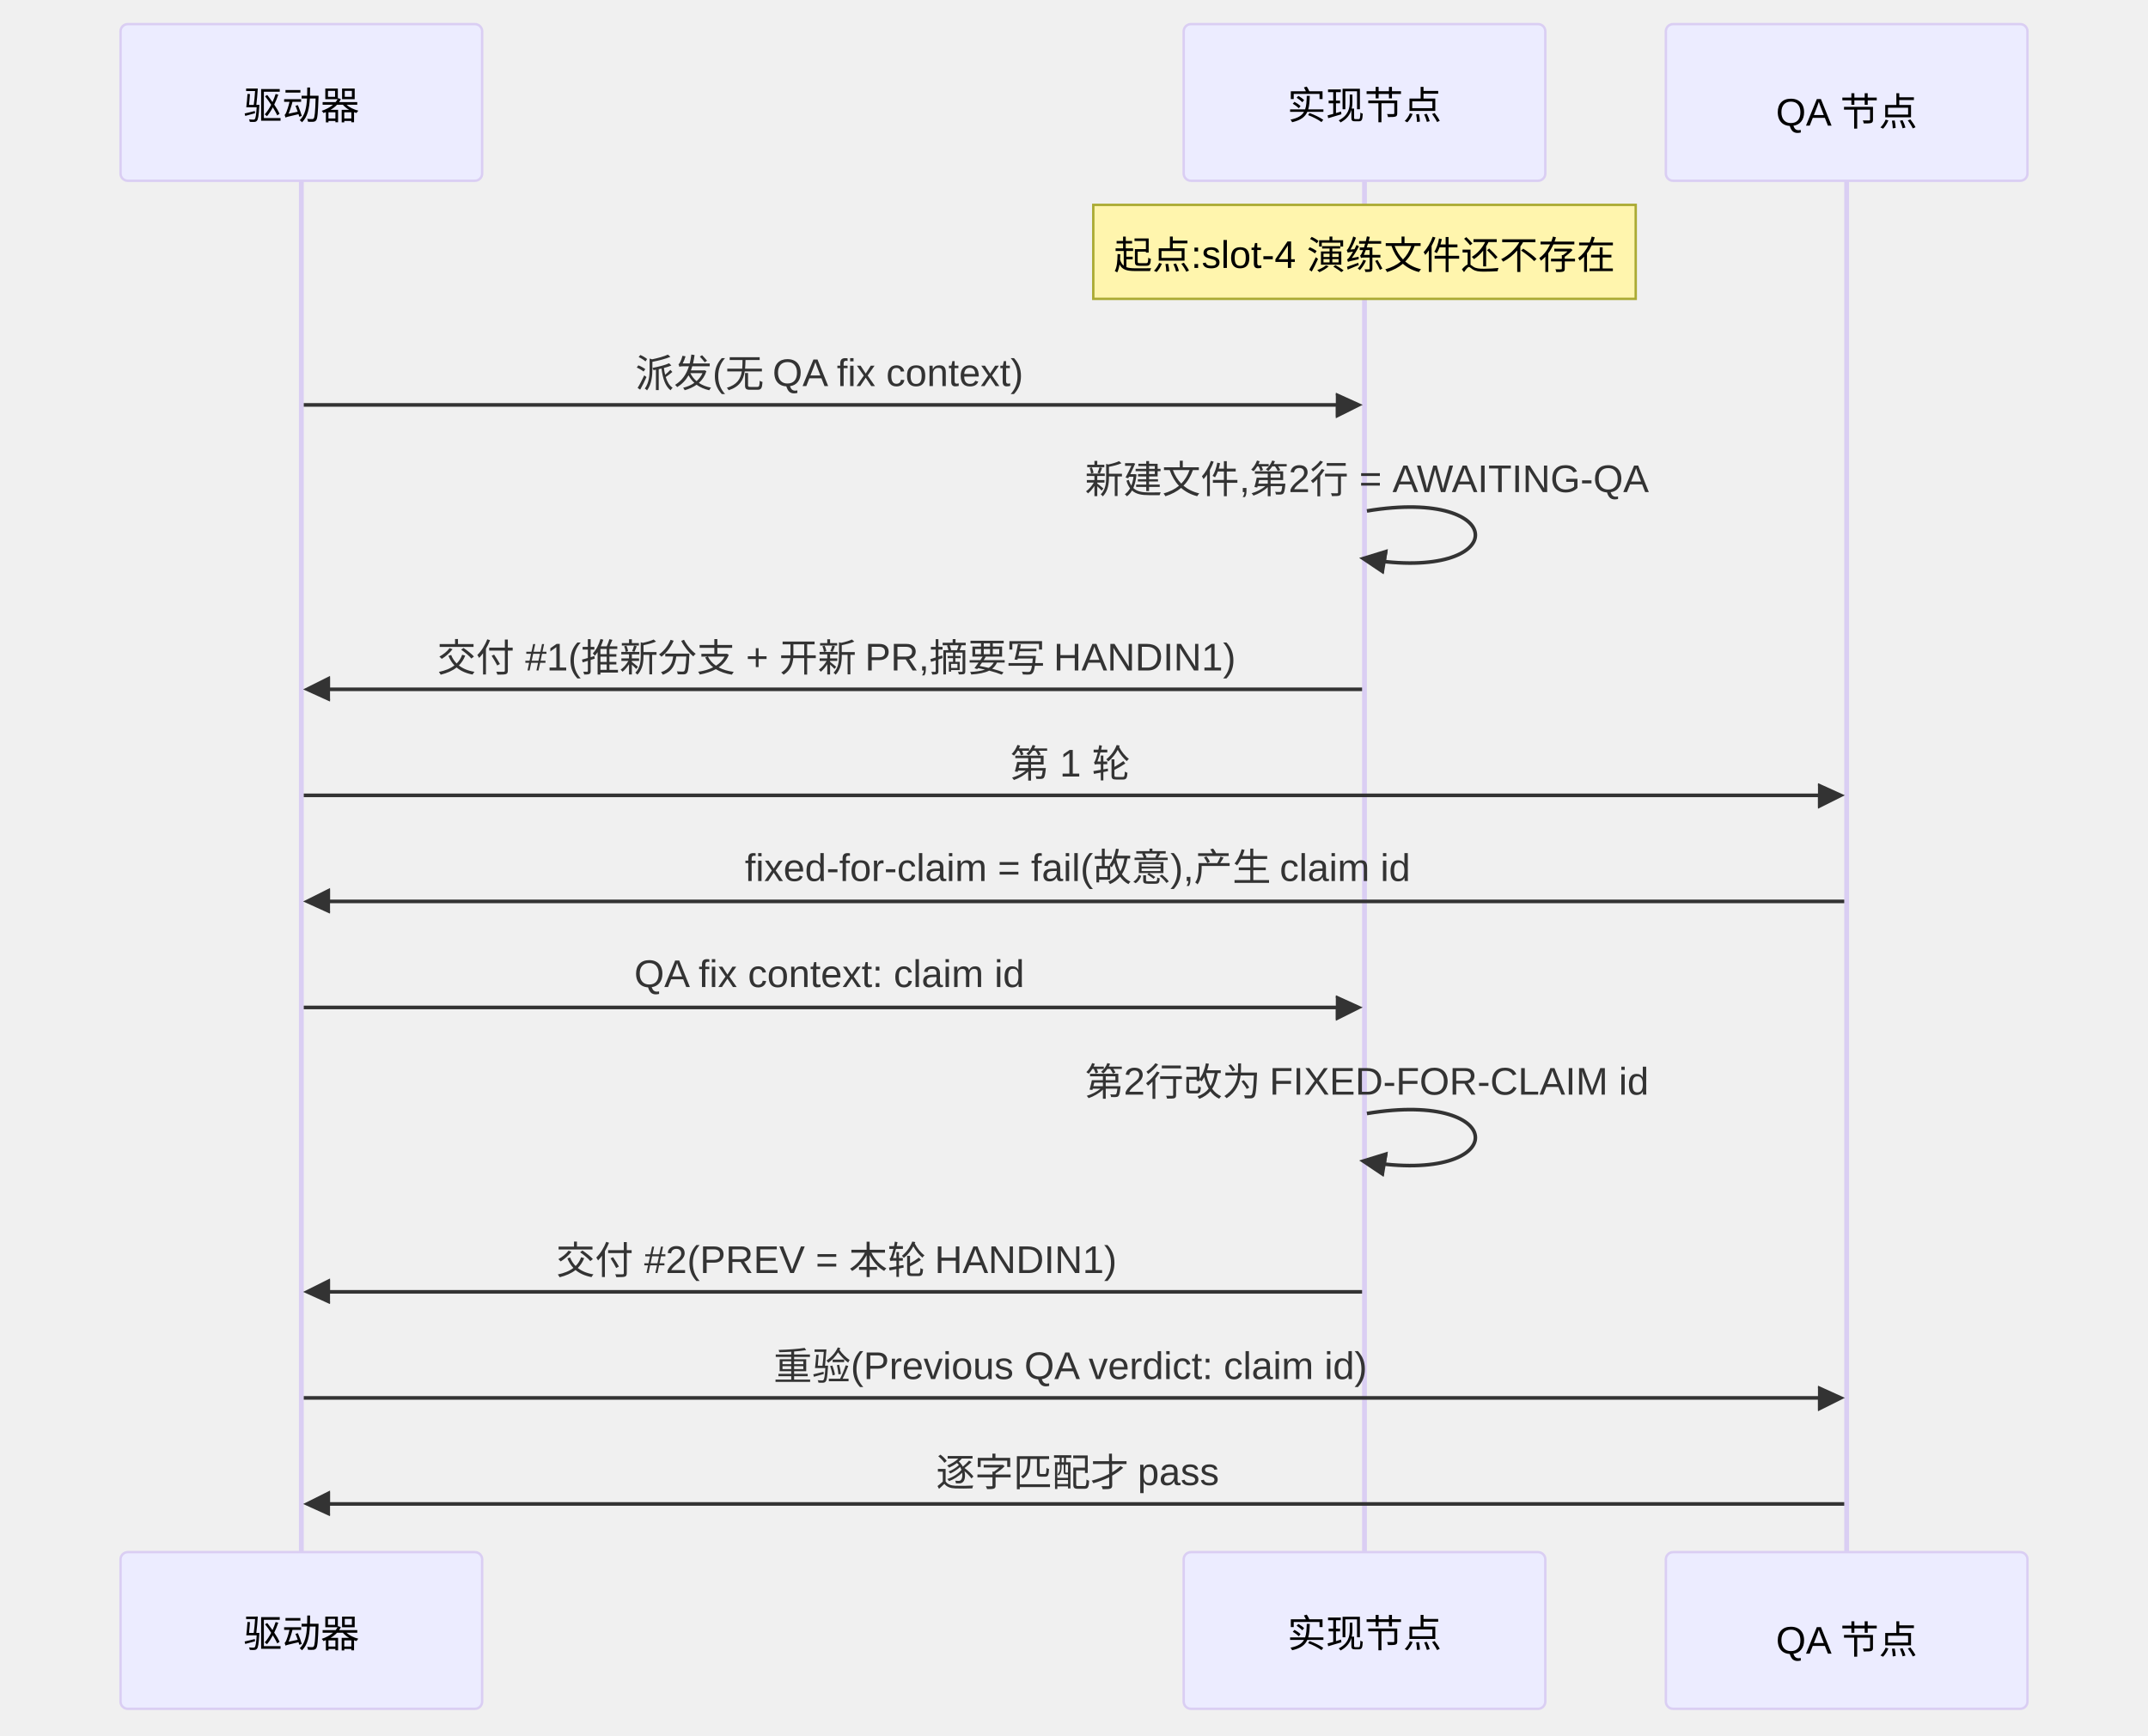
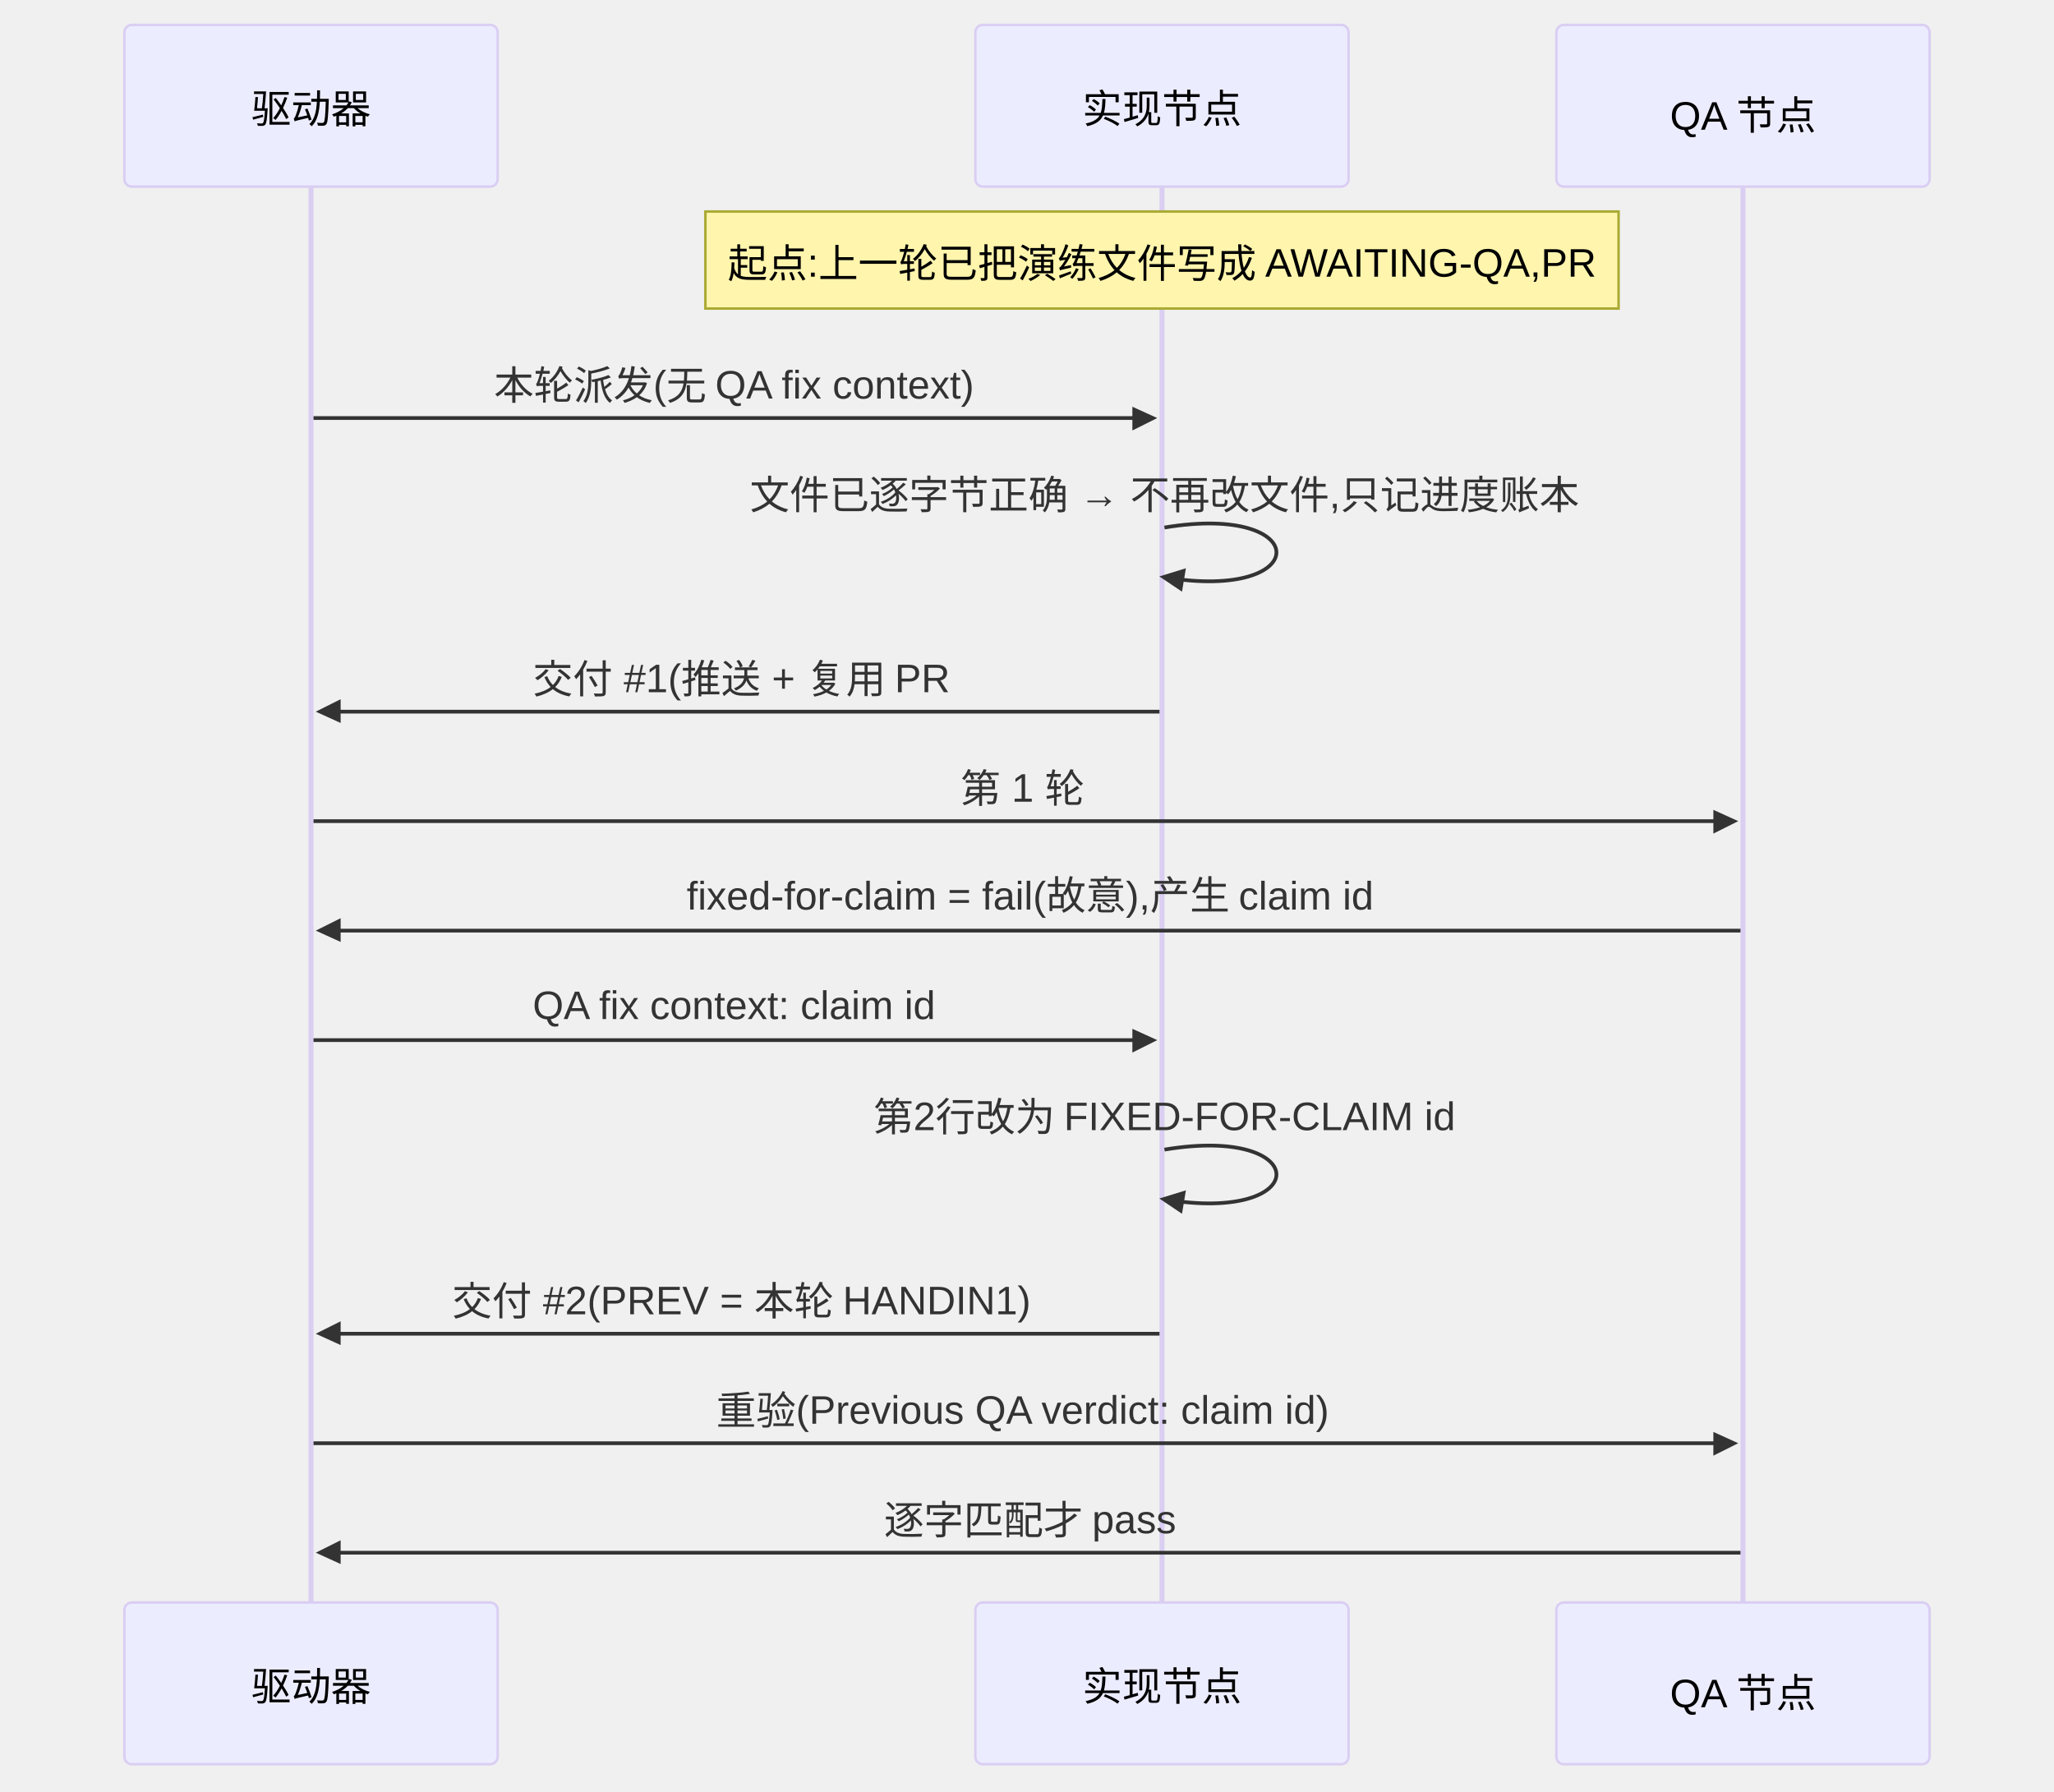
- <svg xmlns="http://www.w3.org/2000/svg" id="FLY-3150-d1" width="100%" style="max-width: 891px; background-color: white;" viewBox="-50 -10 891 720" role="graphics-document document" aria-roledescription="sequence">
+ <svg xmlns="http://www.w3.org/2000/svg" id="FLY-3150-d1" width="100%" style="max-width: 825.5px; background-color: white;" viewBox="-50 -10 825.5 720" role="graphics-document document" aria-roledescription="sequence">
  <g>
-     <rect x="641" y="634" fill="#eaeaea" stroke="#666" width="150" height="65" name="Q" rx="3" ry="3" class="actor actor-bottom" />
-     <text x="716" y="666.5" dominant-baseline="central" alignment-baseline="central" class="actor actor-box" style="text-anchor: middle; font-size: 16px; font-weight: 400;">
-       <tspan x="716" dy="0">QA 节点</tspan>
+     <rect x="575.5" y="634" fill="#eaeaea" stroke="#666" width="150" height="65" name="Q" rx="3" ry="3" class="actor actor-bottom" />
+     <text x="650.5" y="666.5" dominant-baseline="central" alignment-baseline="central" class="actor actor-box" style="text-anchor: middle; font-size: 16px; font-weight: 400;">
+       <tspan x="650.5" dy="0">QA 节点</tspan>
    </text>
  </g>
  <g>
-     <rect x="441" y="634" fill="#eaeaea" stroke="#666" width="150" height="65" name="I" rx="3" ry="3" class="actor actor-bottom" />
-     <text x="516" y="666.5" dominant-baseline="central" alignment-baseline="central" class="actor actor-box" style="text-anchor: middle; font-size: 16px; font-weight: 400;">
-       <tspan x="516" dy="0">实现节点</tspan>
+     <rect x="342" y="634" fill="#eaeaea" stroke="#666" width="150" height="65" name="I" rx="3" ry="3" class="actor actor-bottom" />
+     <text x="417" y="666.5" dominant-baseline="central" alignment-baseline="central" class="actor actor-box" style="text-anchor: middle; font-size: 16px; font-weight: 400;">
+       <tspan x="417" dy="0">实现节点</tspan>
    </text>
  </g>
  <g>
    <rect x="0" y="634" fill="#eaeaea" stroke="#666" width="150" height="65" name="D" rx="3" ry="3" class="actor actor-bottom" />
    <text x="75" y="666.5" dominant-baseline="central" alignment-baseline="central" class="actor actor-box" style="text-anchor: middle; font-size: 16px; font-weight: 400;">
      <tspan x="75" dy="0">驱动器</tspan>
    </text>
  </g>
  <g>
-     <line id="actor2" x1="716" y1="65" x2="716" y2="634" class="actor-line 200" stroke-width="0.5px" stroke="#999" name="Q" />
-     <g id="root-2">
-       <rect x="641" y="0" fill="#eaeaea" stroke="#666" width="150" height="65" name="Q" rx="3" ry="3" class="actor actor-top" />
-       <text x="716" y="32.5" dominant-baseline="central" alignment-baseline="central" class="actor actor-box" style="text-anchor: middle; font-size: 16px; font-weight: 400;">
-         <tspan x="716" dy="0">QA 节点</tspan>
+     <line id="FLY-3150-d1-actor2" x1="650.5" y1="65" x2="650.5" y2="634" class="actor-line 200" stroke-width="0.5px" stroke="#999" name="Q" />
+     <g id="FLY-3150-d1-root-2">
+       <rect x="575.5" y="0" fill="#eaeaea" stroke="#666" width="150" height="65" name="Q" rx="3" ry="3" class="actor actor-top" />
+       <text x="650.5" y="32.5" dominant-baseline="central" alignment-baseline="central" class="actor actor-box" style="text-anchor: middle; font-size: 16px; font-weight: 400;">
+         <tspan x="650.5" dy="0">QA 节点</tspan>
      </text>
    </g>
  </g>
  <g>
-     <line id="actor1" x1="516" y1="65" x2="516" y2="634" class="actor-line 200" stroke-width="0.5px" stroke="#999" name="I" />
-     <g id="root-1">
-       <rect x="441" y="0" fill="#eaeaea" stroke="#666" width="150" height="65" name="I" rx="3" ry="3" class="actor actor-top" />
-       <text x="516" y="32.5" dominant-baseline="central" alignment-baseline="central" class="actor actor-box" style="text-anchor: middle; font-size: 16px; font-weight: 400;">
-         <tspan x="516" dy="0">实现节点</tspan>
+     <line id="FLY-3150-d1-actor1" x1="417" y1="65" x2="417" y2="634" class="actor-line 200" stroke-width="0.5px" stroke="#999" name="I" />
+     <g id="FLY-3150-d1-root-1">
+       <rect x="342" y="0" fill="#eaeaea" stroke="#666" width="150" height="65" name="I" rx="3" ry="3" class="actor actor-top" />
+       <text x="417" y="32.5" dominant-baseline="central" alignment-baseline="central" class="actor actor-box" style="text-anchor: middle; font-size: 16px; font-weight: 400;">
+         <tspan x="417" dy="0">实现节点</tspan>
      </text>
    </g>
  </g>
  <g>
-     <line id="actor0" x1="75" y1="65" x2="75" y2="634" class="actor-line 200" stroke-width="0.5px" stroke="#999" name="D" />
-     <g id="root-0">
+     <line id="FLY-3150-d1-actor0" x1="75" y1="65" x2="75" y2="634" class="actor-line 200" stroke-width="0.5px" stroke="#999" name="D" />
+     <g id="FLY-3150-d1-root-0">
      <rect x="0" y="0" fill="#eaeaea" stroke="#666" width="150" height="65" name="D" rx="3" ry="3" class="actor actor-top" />
      <text x="75" y="32.5" dominant-baseline="central" alignment-baseline="central" class="actor actor-box" style="text-anchor: middle; font-size: 16px; font-weight: 400;">
        <tspan x="75" dy="0">驱动器</tspan>
      </text>
    </g>
  </g>
  <style>#FLY-3150-d1{font-family:"trebuchet ms",verdana,arial,sans-serif;font-size:16px;fill:#333;}@keyframes edge-animation-frame{from{stroke-dashoffset:0;}}@keyframes dash{to{stroke-dashoffset:0;}}#FLY-3150-d1 .edge-animation-slow{stroke-dasharray:9,5!important;stroke-dashoffset:900;animation:dash 50s linear infinite;stroke-linecap:round;}#FLY-3150-d1 .edge-animation-fast{stroke-dasharray:9,5!important;stroke-dashoffset:900;animation:dash 20s linear infinite;stroke-linecap:round;}#FLY-3150-d1 .error-icon{fill:#552222;}#FLY-3150-d1 .error-text{fill:#552222;stroke:#552222;}#FLY-3150-d1 .edge-thickness-normal{stroke-width:1px;}#FLY-3150-d1 .edge-thickness-thick{stroke-width:3.5px;}#FLY-3150-d1 .edge-pattern-solid{stroke-dasharray:0;}#FLY-3150-d1 .edge-thickness-invisible{stroke-width:0;fill:none;}#FLY-3150-d1 .edge-pattern-dashed{stroke-dasharray:3;}#FLY-3150-d1 .edge-pattern-dotted{stroke-dasharray:2;}#FLY-3150-d1 .marker{fill:#333333;stroke:#333333;}#FLY-3150-d1 .marker.cross{stroke:#333333;}#FLY-3150-d1 svg{font-family:"trebuchet ms",verdana,arial,sans-serif;font-size:16px;}#FLY-3150-d1 p{margin:0;}#FLY-3150-d1 .actor{stroke:hsl(259.626, 59.777%, 87.902%);fill:#ECECFF;}#FLY-3150-d1 text.actor&gt;tspan{fill:black;stroke:none;}#FLY-3150-d1 .actor-line{stroke:hsl(259.626, 59.777%, 87.902%);}#FLY-3150-d1 .innerArc{stroke-width:1.5;stroke-dasharray:none;}#FLY-3150-d1 .messageLine0{stroke-width:1.5;stroke-dasharray:none;stroke:#333;}#FLY-3150-d1 .messageLine1{stroke-width:1.5;stroke-dasharray:2,2;stroke:#333;}#FLY-3150-d1 #arrowhead path{fill:#333;stroke:#333;}#FLY-3150-d1 .sequenceNumber{fill:white;}#FLY-3150-d1 #sequencenumber{fill:#333;}#FLY-3150-d1 #crosshead path{fill:#333;stroke:#333;}#FLY-3150-d1 .messageText{fill:#333;stroke:none;}#FLY-3150-d1 .labelBox{stroke:hsl(259.626, 59.777%, 87.902%);fill:#ECECFF;}#FLY-3150-d1 .labelText,#FLY-3150-d1 .labelText&gt;tspan{fill:black;stroke:none;}#FLY-3150-d1 .loopText,#FLY-3150-d1 .loopText&gt;tspan{fill:black;stroke:none;}#FLY-3150-d1 .loopLine{stroke-width:2px;stroke-dasharray:2,2;stroke:hsl(259.626, 59.777%, 87.902%);fill:hsl(259.626, 59.777%, 87.902%);}#FLY-3150-d1 .note{stroke:#aaaa33;fill:#fff5ad;}#FLY-3150-d1 .noteText,#FLY-3150-d1 .noteText&gt;tspan{fill:black;stroke:none;}#FLY-3150-d1 .activation0{fill:#f4f4f4;stroke:#666;}#FLY-3150-d1 .activation1{fill:#f4f4f4;stroke:#666;}#FLY-3150-d1 .activation2{fill:#f4f4f4;stroke:#666;}#FLY-3150-d1 .actorPopupMenu{position:absolute;}#FLY-3150-d1 .actorPopupMenuPanel{position:absolute;fill:#ECECFF;box-shadow:0px 8px 16px 0px rgba(0,0,0,0.2);filter:drop-shadow(3px 5px 2px rgb(0 0 0 / 0.4));}#FLY-3150-d1 .actor-man line{stroke:hsl(259.626, 59.777%, 87.902%);fill:#ECECFF;}#FLY-3150-d1 .actor-man circle,#FLY-3150-d1 line{stroke:hsl(259.626, 59.777%, 87.902%);fill:#ECECFF;stroke-width:2px;}#FLY-3150-d1 :root{--mermaid-font-family:"trebuchet ms",verdana,arial,sans-serif;}</style>
  <g />
  <defs>
-     <symbol id="computer" width="24" height="24">
+     <symbol id="FLY-3150-d1-computer" width="24" height="24">
      <path transform="scale(.5)" d="M2 2v13h20v-13h-20zm18 11h-16v-9h16v9zm-10.228 6l.466-1h3.524l.467 1h-4.457zm14.228 3h-24l2-6h2.104l-1.33 4h18.45l-1.297-4h2.073l2 6zm-5-10h-14v-7h14v7z" />
    </symbol>
  </defs>
  <defs>
-     <symbol id="database" fill-rule="evenodd" clip-rule="evenodd">
+     <symbol id="FLY-3150-d1-database" fill-rule="evenodd" clip-rule="evenodd">
      <path transform="scale(.5)" d="M12.258.001l.256.004.255.005.253.008.251.01.249.012.247.015.246.016.242.019.241.02.239.023.236.024.233.027.231.028.229.031.225.032.223.034.22.036.217.038.214.04.211.041.208.043.205.045.201.046.198.048.194.05.191.051.187.053.183.054.18.056.175.057.172.059.168.06.163.061.16.063.155.064.15.066.074.033.073.033.071.034.07.034.069.035.068.035.067.035.066.035.064.036.064.036.062.036.06.036.06.037.058.037.058.037.055.038.055.038.053.038.052.038.051.039.05.039.048.039.047.039.045.04.044.04.043.04.041.04.04.041.039.041.037.041.036.041.034.041.033.042.032.042.03.042.029.042.027.042.026.043.024.043.023.043.021.043.02.043.018.044.017.043.015.044.013.044.012.044.011.045.009.044.007.045.006.045.004.045.002.045.001.045v17l-.001.045-.002.045-.004.045-.006.045-.007.045-.009.044-.011.045-.012.044-.013.044-.015.044-.017.043-.018.044-.02.043-.021.043-.023.043-.024.043-.026.043-.027.042-.029.042-.03.042-.032.042-.033.042-.034.041-.036.041-.037.041-.039.041-.04.041-.041.04-.043.04-.044.04-.045.04-.047.039-.048.039-.05.039-.051.039-.052.038-.053.038-.055.038-.055.038-.058.037-.058.037-.06.037-.06.036-.062.036-.064.036-.064.036-.066.035-.067.035-.068.035-.069.035-.07.034-.071.034-.073.033-.074.033-.15.066-.155.064-.16.063-.163.061-.168.06-.172.059-.175.057-.18.056-.183.054-.187.053-.191.051-.194.05-.198.048-.201.046-.205.045-.208.043-.211.041-.214.04-.217.038-.22.036-.223.034-.225.032-.229.031-.231.028-.233.027-.236.024-.239.023-.241.02-.242.019-.246.016-.247.015-.249.012-.251.01-.253.008-.255.005-.256.004-.258.001-.258-.001-.256-.004-.255-.005-.253-.008-.251-.01-.249-.012-.247-.015-.245-.016-.243-.019-.241-.02-.238-.023-.236-.024-.234-.027-.231-.028-.228-.031-.226-.032-.223-.034-.22-.036-.217-.038-.214-.04-.211-.041-.208-.043-.204-.045-.201-.046-.198-.048-.195-.05-.19-.051-.187-.053-.184-.054-.179-.056-.176-.057-.172-.059-.167-.06-.164-.061-.159-.063-.155-.064-.151-.066-.074-.033-.072-.033-.072-.034-.07-.034-.069-.035-.068-.035-.067-.035-.066-.035-.064-.036-.063-.036-.062-.036-.061-.036-.06-.037-.058-.037-.057-.037-.056-.038-.055-.038-.053-.038-.052-.038-.051-.039-.049-.039-.049-.039-.046-.039-.046-.04-.044-.04-.043-.04-.041-.04-.04-.041-.039-.041-.037-.041-.036-.041-.034-.041-.033-.042-.032-.042-.03-.042-.029-.042-.027-.042-.026-.043-.024-.043-.023-.043-.021-.043-.02-.043-.018-.044-.017-.043-.015-.044-.013-.044-.012-.044-.011-.045-.009-.044-.007-.045-.006-.045-.004-.045-.002-.045-.001-.045v-17l.001-.045.002-.045.004-.045.006-.045.007-.045.009-.044.011-.045.012-.044.013-.044.015-.044.017-.043.018-.044.02-.043.021-.043.023-.043.024-.043.026-.043.027-.042.029-.042.03-.042.032-.042.033-.042.034-.041.036-.041.037-.041.039-.041.04-.041.041-.04.043-.04.044-.04.046-.04.046-.039.049-.039.049-.039.051-.039.052-.038.053-.038.055-.038.056-.038.057-.037.058-.037.06-.037.061-.036.062-.036.063-.036.064-.036.066-.035.067-.035.068-.035.069-.035.07-.034.072-.034.072-.033.074-.033.151-.066.155-.064.159-.063.164-.061.167-.06.172-.059.176-.057.179-.056.184-.054.187-.053.19-.051.195-.05.198-.048.201-.046.204-.045.208-.043.211-.041.214-.04.217-.038.22-.036.223-.034.226-.032.228-.031.231-.028.234-.027.236-.024.238-.023.241-.02.243-.019.245-.016.247-.015.249-.012.251-.01.253-.008.255-.005.256-.004.258-.001.258.001zm-9.258 20.499v.01l.001.021.003.021.004.022.005.021.006.022.007.022.009.023.01.022.011.023.012.023.013.023.015.023.016.024.017.023.018.024.019.024.021.024.022.025.023.024.024.025.052.049.056.05.061.051.066.051.07.051.075.051.079.052.084.052.088.052.092.052.097.052.102.051.105.052.11.052.114.051.119.051.123.051.127.05.131.05.135.05.139.048.144.049.147.047.152.047.155.047.16.045.163.045.167.043.171.043.176.041.178.041.183.039.187.039.19.037.194.035.197.035.202.033.204.031.209.03.212.029.216.027.219.025.222.024.226.021.23.02.233.018.236.016.24.015.243.012.246.01.249.008.253.005.256.004.259.001.26-.001.257-.004.254-.005.25-.008.247-.011.244-.012.241-.014.237-.016.233-.018.231-.021.226-.021.224-.024.22-.026.216-.027.212-.028.21-.031.205-.031.202-.034.198-.034.194-.036.191-.037.187-.039.183-.04.179-.04.175-.042.172-.043.168-.044.163-.045.16-.046.155-.046.152-.047.148-.048.143-.049.139-.049.136-.05.131-.05.126-.05.123-.051.118-.052.114-.051.11-.052.106-.052.101-.052.096-.052.092-.052.088-.053.083-.051.079-.052.074-.052.07-.051.065-.051.06-.051.056-.05.051-.05.023-.024.023-.025.021-.024.02-.024.019-.024.018-.024.017-.024.015-.023.014-.024.013-.023.012-.023.01-.023.01-.022.008-.022.006-.022.006-.022.004-.022.004-.021.001-.021.001-.021v-4.127l-.077.055-.08.053-.083.054-.085.053-.087.052-.09.052-.093.051-.095.05-.097.05-.1.049-.102.049-.105.048-.106.047-.109.047-.111.046-.114.045-.115.045-.118.044-.12.043-.122.042-.124.042-.126.041-.128.04-.13.04-.132.038-.134.038-.135.037-.138.037-.139.035-.142.035-.143.034-.144.033-.147.032-.148.031-.15.03-.151.03-.153.029-.154.027-.156.027-.158.026-.159.025-.161.024-.162.023-.163.022-.165.021-.166.02-.167.019-.169.018-.169.017-.171.016-.173.015-.173.014-.175.013-.175.012-.177.011-.178.01-.179.008-.179.008-.181.006-.182.005-.182.004-.184.003-.184.002h-.37l-.184-.002-.184-.003-.182-.004-.182-.005-.181-.006-.179-.008-.179-.008-.178-.01-.176-.011-.176-.012-.175-.013-.173-.014-.172-.015-.171-.016-.17-.017-.169-.018-.167-.019-.166-.02-.165-.021-.163-.022-.162-.023-.161-.024-.159-.025-.157-.026-.156-.027-.155-.027-.153-.029-.151-.03-.15-.03-.148-.031-.146-.032-.145-.033-.143-.034-.141-.035-.14-.035-.137-.037-.136-.037-.134-.038-.132-.038-.13-.04-.128-.04-.126-.041-.124-.042-.122-.042-.12-.044-.117-.043-.116-.045-.113-.045-.112-.046-.109-.047-.106-.047-.105-.048-.102-.049-.1-.049-.097-.05-.095-.05-.093-.052-.09-.051-.087-.052-.085-.053-.083-.054-.08-.054-.077-.054v4.127zm0-5.654v.011l.001.021.003.021.004.021.005.022.006.022.007.022.009.022.01.022.011.023.012.023.013.023.015.024.016.023.017.024.018.024.019.024.021.024.022.024.023.025.024.024.052.05.056.05.061.05.066.051.07.051.075.052.079.051.084.052.088.052.092.052.097.052.102.052.105.052.11.051.114.051.119.052.123.05.127.051.131.05.135.049.139.049.144.048.147.048.152.047.155.046.16.045.163.045.167.044.171.042.176.042.178.04.183.04.187.038.19.037.194.036.197.034.202.033.204.032.209.03.212.028.216.027.219.025.222.024.226.022.23.02.233.018.236.016.24.014.243.012.246.01.249.008.253.006.256.003.259.001.26-.001.257-.003.254-.006.25-.008.247-.01.244-.012.241-.015.237-.016.233-.018.231-.02.226-.022.224-.024.22-.025.216-.027.212-.029.21-.03.205-.032.202-.033.198-.035.194-.036.191-.037.187-.039.183-.039.179-.041.175-.042.172-.043.168-.044.163-.045.16-.045.155-.047.152-.047.148-.048.143-.048.139-.05.136-.049.131-.05.126-.051.123-.051.118-.051.114-.052.11-.052.106-.052.101-.052.096-.052.092-.052.088-.052.083-.052.079-.052.074-.051.07-.052.065-.051.06-.05.056-.051.051-.049.023-.025.023-.024.021-.025.02-.024.019-.024.018-.024.017-.024.015-.023.014-.023.013-.024.012-.022.01-.023.01-.023.008-.022.006-.022.006-.022.004-.021.004-.022.001-.021.001-.021v-4.139l-.077.054-.08.054-.083.054-.085.052-.087.053-.09.051-.093.051-.095.051-.097.05-.1.049-.102.049-.105.048-.106.047-.109.047-.111.046-.114.045-.115.044-.118.044-.12.044-.122.042-.124.042-.126.041-.128.04-.13.039-.132.039-.134.038-.135.037-.138.036-.139.036-.142.035-.143.033-.144.033-.147.033-.148.031-.15.03-.151.03-.153.028-.154.028-.156.027-.158.026-.159.025-.161.024-.162.023-.163.022-.165.021-.166.02-.167.019-.169.018-.169.017-.171.016-.173.015-.173.014-.175.013-.175.012-.177.011-.178.009-.179.009-.179.007-.181.007-.182.005-.182.004-.184.003-.184.002h-.37l-.184-.002-.184-.003-.182-.004-.182-.005-.181-.007-.179-.007-.179-.009-.178-.009-.176-.011-.176-.012-.175-.013-.173-.014-.172-.015-.171-.016-.17-.017-.169-.018-.167-.019-.166-.02-.165-.021-.163-.022-.162-.023-.161-.024-.159-.025-.157-.026-.156-.027-.155-.028-.153-.028-.151-.03-.15-.03-.148-.031-.146-.033-.145-.033-.143-.033-.141-.035-.14-.036-.137-.036-.136-.037-.134-.038-.132-.039-.13-.039-.128-.04-.126-.041-.124-.042-.122-.043-.12-.043-.117-.044-.116-.044-.113-.046-.112-.046-.109-.046-.106-.047-.105-.048-.102-.049-.1-.049-.097-.05-.095-.051-.093-.051-.09-.051-.087-.053-.085-.052-.083-.054-.08-.054-.077-.054v4.139zm0-5.666v.011l.001.02.003.022.004.021.005.022.006.021.007.022.009.023.01.022.011.023.012.023.013.023.015.023.016.024.017.024.018.023.019.024.021.025.022.024.023.024.024.025.052.05.056.05.061.05.066.051.07.051.075.052.079.051.084.052.088.052.092.052.097.052.102.052.105.051.11.052.114.051.119.051.123.051.127.05.131.05.135.05.139.049.144.048.147.048.152.047.155.046.16.045.163.045.167.043.171.043.176.042.178.04.183.04.187.038.19.037.194.036.197.034.202.033.204.032.209.03.212.028.216.027.219.025.222.024.226.021.23.02.233.018.236.017.24.014.243.012.246.01.249.008.253.006.256.003.259.001.26-.001.257-.003.254-.006.25-.008.247-.01.244-.013.241-.014.237-.016.233-.018.231-.02.226-.022.224-.024.22-.025.216-.027.212-.029.21-.03.205-.032.202-.033.198-.035.194-.036.191-.037.187-.039.183-.039.179-.041.175-.042.172-.043.168-.044.163-.045.16-.045.155-.047.152-.047.148-.048.143-.049.139-.049.136-.049.131-.051.126-.05.123-.051.118-.052.114-.051.11-.052.106-.052.101-.052.096-.052.092-.052.088-.052.083-.052.079-.052.074-.052.07-.051.065-.051.06-.051.056-.05.051-.049.023-.025.023-.025.021-.024.02-.024.019-.024.018-.024.017-.024.015-.023.014-.024.013-.023.012-.023.01-.022.01-.023.008-.022.006-.022.006-.022.004-.022.004-.021.001-.021.001-.021v-4.153l-.077.054-.08.054-.083.053-.085.053-.087.053-.09.051-.093.051-.095.051-.097.05-.1.049-.102.048-.105.048-.106.048-.109.046-.111.046-.114.046-.115.044-.118.044-.12.043-.122.043-.124.042-.126.041-.128.04-.13.039-.132.039-.134.038-.135.037-.138.036-.139.036-.142.034-.143.034-.144.033-.147.032-.148.032-.15.03-.151.03-.153.028-.154.028-.156.027-.158.026-.159.024-.161.024-.162.023-.163.023-.165.021-.166.02-.167.019-.169.018-.169.017-.171.016-.173.015-.173.014-.175.013-.175.012-.177.01-.178.01-.179.009-.179.007-.181.006-.182.006-.182.004-.184.003-.184.001-.185.001-.185-.001-.184-.001-.184-.003-.182-.004-.182-.006-.181-.006-.179-.007-.179-.009-.178-.01-.176-.01-.176-.012-.175-.013-.173-.014-.172-.015-.171-.016-.17-.017-.169-.018-.167-.019-.166-.02-.165-.021-.163-.023-.162-.023-.161-.024-.159-.024-.157-.026-.156-.027-.155-.028-.153-.028-.151-.03-.15-.03-.148-.032-.146-.032-.145-.033-.143-.034-.141-.034-.14-.036-.137-.036-.136-.037-.134-.038-.132-.039-.13-.039-.128-.041-.126-.041-.124-.041-.122-.043-.12-.043-.117-.044-.116-.044-.113-.046-.112-.046-.109-.046-.106-.048-.105-.048-.102-.048-.1-.05-.097-.049-.095-.051-.093-.051-.09-.052-.087-.052-.085-.053-.083-.053-.08-.054-.077-.054v4.153zm8.74-8.179l-.257.004-.254.005-.25.008-.247.011-.244.012-.241.014-.237.016-.233.018-.231.021-.226.022-.224.023-.22.026-.216.027-.212.028-.21.031-.205.032-.202.033-.198.034-.194.036-.191.038-.187.038-.183.04-.179.041-.175.042-.172.043-.168.043-.163.045-.16.046-.155.046-.152.048-.148.048-.143.048-.139.049-.136.05-.131.05-.126.051-.123.051-.118.051-.114.052-.11.052-.106.052-.101.052-.096.052-.092.052-.088.052-.083.052-.079.052-.074.051-.07.052-.065.051-.06.05-.056.05-.051.05-.023.025-.023.024-.021.024-.02.025-.019.024-.018.024-.017.023-.015.024-.014.023-.013.023-.012.023-.01.023-.01.022-.008.022-.006.023-.006.021-.004.022-.004.021-.001.021-.001.021.001.021.001.021.004.021.004.022.006.021.006.023.008.022.01.022.01.023.012.023.013.023.014.023.015.024.017.023.018.024.019.024.02.025.021.024.023.024.023.025.051.05.056.05.06.05.065.051.07.052.074.051.079.052.083.052.088.052.092.052.096.052.101.052.106.052.11.052.114.052.118.051.123.051.126.051.131.05.136.05.139.049.143.048.148.048.152.048.155.046.16.046.163.045.168.043.172.043.175.042.179.041.183.04.187.038.191.038.194.036.198.034.202.033.205.032.21.031.212.028.216.027.22.026.224.023.226.022.231.021.233.018.237.016.241.014.244.012.247.011.25.008.254.005.257.004.26.001.26-.001.257-.004.254-.005.25-.008.247-.011.244-.012.241-.014.237-.016.233-.018.231-.021.226-.022.224-.023.22-.026.216-.027.212-.028.21-.031.205-.032.202-.033.198-.034.194-.036.191-.038.187-.038.183-.04.179-.041.175-.042.172-.043.168-.043.163-.045.16-.046.155-.046.152-.048.148-.048.143-.048.139-.049.136-.05.131-.05.126-.051.123-.051.118-.051.114-.052.11-.052.106-.052.101-.052.096-.052.092-.052.088-.052.083-.052.079-.052.074-.051.07-.052.065-.051.06-.05.056-.05.051-.05.023-.025.023-.024.021-.024.02-.025.019-.024.018-.024.017-.023.015-.024.014-.023.013-.023.012-.023.01-.023.01-.022.008-.022.006-.023.006-.021.004-.022.004-.021.001-.021.001-.021-.001-.021-.001-.021-.004-.021-.004-.022-.006-.021-.006-.023-.008-.022-.01-.022-.01-.023-.012-.023-.013-.023-.014-.023-.015-.024-.017-.023-.018-.024-.019-.024-.02-.025-.021-.024-.023-.024-.023-.025-.051-.05-.056-.05-.06-.05-.065-.051-.07-.052-.074-.051-.079-.052-.083-.052-.088-.052-.092-.052-.096-.052-.101-.052-.106-.052-.11-.052-.114-.052-.118-.051-.123-.051-.126-.051-.131-.05-.136-.05-.139-.049-.143-.048-.148-.048-.152-.048-.155-.046-.16-.046-.163-.045-.168-.043-.172-.043-.175-.042-.179-.041-.183-.04-.187-.038-.191-.038-.194-.036-.198-.034-.202-.033-.205-.032-.21-.031-.212-.028-.216-.027-.22-.026-.224-.023-.226-.022-.231-.021-.233-.018-.237-.016-.241-.014-.244-.012-.247-.011-.25-.008-.254-.005-.257-.004-.26-.001-.26.001z" />
    </symbol>
  </defs>
  <defs>
-     <symbol id="clock" width="24" height="24">
+     <symbol id="FLY-3150-d1-clock" width="24" height="24">
      <path transform="scale(.5)" d="M12 2c5.514 0 10 4.486 10 10s-4.486 10-10 10-10-4.486-10-10 4.486-10 10-10zm0-2c-6.627 0-12 5.373-12 12s5.373 12 12 12 12-5.373 12-12-5.373-12-12-12zm5.848 12.459c.202.038.202.333.001.372-1.907.361-6.045 1.111-6.547 1.111-.719 0-1.301-.582-1.301-1.301 0-.512.77-5.447 1.125-7.445.034-.192.312-.181.343.014l.985 6.238 5.394 1.011z" />
    </symbol>
  </defs>
  <defs>
-     <marker id="arrowhead" refX="7.9" refY="5" markerUnits="userSpaceOnUse" markerWidth="12" markerHeight="12" orient="auto-start-reverse">
+     <marker id="FLY-3150-d1-arrowhead" refX="7.9" refY="5" markerUnits="userSpaceOnUse" markerWidth="12" markerHeight="12" orient="auto-start-reverse">
      <path d="M -1 0 L 10 5 L 0 10 z" />
    </marker>
  </defs>
  <defs>
-     <marker id="crosshead" markerWidth="15" markerHeight="8" orient="auto" refX="4" refY="4.5">
+     <marker id="FLY-3150-d1-crosshead" markerWidth="15" markerHeight="8" orient="auto" refX="4" refY="4.5">
      <path fill="none" stroke="#000000" stroke-width="1pt" d="M 1,2 L 6,7 M 6,2 L 1,7" style="stroke-dasharray: 0, 0;" />
    </marker>
  </defs>
  <defs>
-     <marker id="filled-head" refX="15.5" refY="7" markerWidth="20" markerHeight="28" orient="auto">
+     <marker id="FLY-3150-d1-filled-head" refX="15.5" refY="7" markerWidth="20" markerHeight="28" orient="auto">
      <path d="M 18,7 L9,13 L14,7 L9,1 Z" />
    </marker>
  </defs>
  <defs>
-     <marker id="sequencenumber" refX="15" refY="15" markerWidth="60" markerHeight="40" orient="auto">
+     <marker id="FLY-3150-d1-sequencenumber" refX="15" refY="15" markerWidth="60" markerHeight="40" orient="auto">
      <circle cx="15" cy="15" r="6" />
    </marker>
  </defs>
  <g>
-     <rect x="403.5" y="75" fill="#EDF2AE" stroke="#666" width="225" height="39" class="note" />
-     <text x="516" y="80" text-anchor="middle" dominant-baseline="middle" alignment-baseline="middle" class="noteText" dy="1em" style="font-size: 16px; font-weight: 400;">
-       <tspan x="516">起点:slot-4 演练文件还不存在</tspan>
+     <rect x="233.5" y="75" fill="#EDF2AE" stroke="#666" width="367" height="39" class="note" />
+     <text x="417" y="80" text-anchor="middle" dominant-baseline="middle" alignment-baseline="middle" class="noteText" dy="1em" style="font-size: 16px; font-weight: 400;">
+       <tspan x="417">起点:上一轮已把演练文件写成 AWAITING-QA,PR</tspan>
    </text>
  </g>
-   <text x="294" y="129" text-anchor="middle" dominant-baseline="middle" alignment-baseline="middle" class="messageText" dy="1em" style="font-size: 16px; font-weight: 400;">派发(无 QA fix context)</text>
-   <line x1="76" y1="158" x2="512" y2="158" class="messageLine0" stroke-width="2" stroke="none" marker-end="url(#arrowhead)" style="fill: none;" />
-   <text x="517" y="173" text-anchor="middle" dominant-baseline="middle" alignment-baseline="middle" class="messageText" dy="1em" style="font-size: 16px; font-weight: 400;">新建文件,第2行 = AWAITING-QA</text>
-   <path d="M 517,202 C 577,192 577,232 517,222" class="messageLine0" stroke-width="2" stroke="none" marker-end="url(#arrowhead)" style="fill: none;" />
-   <text x="297" y="247" text-anchor="middle" dominant-baseline="middle" alignment-baseline="middle" class="messageText" dy="1em" style="font-size: 16px; font-weight: 400;">交付 #1(推新分支 + 开新 PR,摘要写 HANDIN1)</text>
-   <line x1="515" y1="276" x2="79" y2="276" class="messageLine0" stroke-width="2" stroke="none" marker-end="url(#arrowhead)" style="fill: none;" />
-   <text x="394" y="291" text-anchor="middle" dominant-baseline="middle" alignment-baseline="middle" class="messageText" dy="1em" style="font-size: 16px; font-weight: 400;">第 1 轮</text>
-   <line x1="76" y1="320" x2="712" y2="320" class="messageLine0" stroke-width="2" stroke="none" marker-end="url(#arrowhead)" style="fill: none;" />
-   <text x="397" y="335" text-anchor="middle" dominant-baseline="middle" alignment-baseline="middle" class="messageText" dy="1em" style="font-size: 16px; font-weight: 400;">fixed-for-claim = fail(故意),产生 claim id</text>
-   <line x1="715" y1="364" x2="79" y2="364" class="messageLine0" stroke-width="2" stroke="none" marker-end="url(#arrowhead)" style="fill: none;" />
-   <text x="294" y="379" text-anchor="middle" dominant-baseline="middle" alignment-baseline="middle" class="messageText" dy="1em" style="font-size: 16px; font-weight: 400;">QA fix context: claim id</text>
-   <line x1="76" y1="408" x2="512" y2="408" class="messageLine0" stroke-width="2" stroke="none" marker-end="url(#arrowhead)" style="fill: none;" />
-   <text x="517" y="423" text-anchor="middle" dominant-baseline="middle" alignment-baseline="middle" class="messageText" dy="1em" style="font-size: 16px; font-weight: 400;">第2行改为 FIXED-FOR-CLAIM id</text>
-   <path d="M 517,452 C 577,442 577,482 517,472" class="messageLine0" stroke-width="2" stroke="none" marker-end="url(#arrowhead)" style="fill: none;" />
-   <text x="297" y="497" text-anchor="middle" dominant-baseline="middle" alignment-baseline="middle" class="messageText" dy="1em" style="font-size: 16px; font-weight: 400;">交付 #2(PREV = 本轮 HANDIN1)</text>
-   <line x1="515" y1="526" x2="79" y2="526" class="messageLine0" stroke-width="2" stroke="none" marker-end="url(#arrowhead)" style="fill: none;" />
-   <text x="394" y="541" text-anchor="middle" dominant-baseline="middle" alignment-baseline="middle" class="messageText" dy="1em" style="font-size: 16px; font-weight: 400;">重验(Previous QA verdict: claim id)</text>
-   <line x1="76" y1="570" x2="712" y2="570" class="messageLine0" stroke-width="2" stroke="none" marker-end="url(#arrowhead)" style="fill: none;" />
-   <text x="397" y="585" text-anchor="middle" dominant-baseline="middle" alignment-baseline="middle" class="messageText" dy="1em" style="font-size: 16px; font-weight: 400;">逐字匹配才 pass</text>
-   <line x1="715" y1="614" x2="79" y2="614" class="messageLine0" stroke-width="2" stroke="none" marker-end="url(#arrowhead)" style="fill: none;" />
+   <text x="245" y="129" text-anchor="middle" dominant-baseline="middle" alignment-baseline="middle" class="messageText" dy="1em" style="font-size: 16px; font-weight: 400;">本轮派发(无 QA fix context)</text>
+   <line x1="76" y1="158" x2="413" y2="158" class="messageLine0" stroke-width="2" stroke="none" marker-end="url(#FLY-3150-d1-arrowhead)" style="fill: none;" />
+   <text x="418" y="173" text-anchor="middle" dominant-baseline="middle" alignment-baseline="middle" class="messageText" dy="1em" style="font-size: 16px; font-weight: 400;">文件已逐字节正确 → 不再改文件,只记进度账本</text>
+   <path d="M 418,202 C 478,192 478,232 418,222" class="messageLine0" stroke-width="2" stroke="none" marker-end="url(#FLY-3150-d1-arrowhead)" style="fill: none;" />
+   <text x="248" y="247" text-anchor="middle" dominant-baseline="middle" alignment-baseline="middle" class="messageText" dy="1em" style="font-size: 16px; font-weight: 400;">交付 #1(推送 + 复用 PR</text>
+   <line x1="416" y1="276" x2="79" y2="276" class="messageLine0" stroke-width="2" stroke="none" marker-end="url(#FLY-3150-d1-arrowhead)" style="fill: none;" />
+   <text x="361" y="291" text-anchor="middle" dominant-baseline="middle" alignment-baseline="middle" class="messageText" dy="1em" style="font-size: 16px; font-weight: 400;">第 1 轮</text>
+   <line x1="76" y1="320" x2="646.5" y2="320" class="messageLine0" stroke-width="2" stroke="none" marker-end="url(#FLY-3150-d1-arrowhead)" style="fill: none;" />
+   <text x="364" y="335" text-anchor="middle" dominant-baseline="middle" alignment-baseline="middle" class="messageText" dy="1em" style="font-size: 16px; font-weight: 400;">fixed-for-claim = fail(故意),产生 claim id</text>
+   <line x1="649.5" y1="364" x2="79" y2="364" class="messageLine0" stroke-width="2" stroke="none" marker-end="url(#FLY-3150-d1-arrowhead)" style="fill: none;" />
+   <text x="245" y="379" text-anchor="middle" dominant-baseline="middle" alignment-baseline="middle" class="messageText" dy="1em" style="font-size: 16px; font-weight: 400;">QA fix context: claim id</text>
+   <line x1="76" y1="408" x2="413" y2="408" class="messageLine0" stroke-width="2" stroke="none" marker-end="url(#FLY-3150-d1-arrowhead)" style="fill: none;" />
+   <text x="418" y="423" text-anchor="middle" dominant-baseline="middle" alignment-baseline="middle" class="messageText" dy="1em" style="font-size: 16px; font-weight: 400;">第2行改为 FIXED-FOR-CLAIM id</text>
+   <path d="M 418,452 C 478,442 478,482 418,472" class="messageLine0" stroke-width="2" stroke="none" marker-end="url(#FLY-3150-d1-arrowhead)" style="fill: none;" />
+   <text x="248" y="497" text-anchor="middle" dominant-baseline="middle" alignment-baseline="middle" class="messageText" dy="1em" style="font-size: 16px; font-weight: 400;">交付 #2(PREV = 本轮 HANDIN1)</text>
+   <line x1="416" y1="526" x2="79" y2="526" class="messageLine0" stroke-width="2" stroke="none" marker-end="url(#FLY-3150-d1-arrowhead)" style="fill: none;" />
+   <text x="361" y="541" text-anchor="middle" dominant-baseline="middle" alignment-baseline="middle" class="messageText" dy="1em" style="font-size: 16px; font-weight: 400;">重验(Previous QA verdict: claim id)</text>
+   <line x1="76" y1="570" x2="646.5" y2="570" class="messageLine0" stroke-width="2" stroke="none" marker-end="url(#FLY-3150-d1-arrowhead)" style="fill: none;" />
+   <text x="364" y="585" text-anchor="middle" dominant-baseline="middle" alignment-baseline="middle" class="messageText" dy="1em" style="font-size: 16px; font-weight: 400;">逐字匹配才 pass</text>
+   <line x1="649.5" y1="614" x2="79" y2="614" class="messageLine0" stroke-width="2" stroke="none" marker-end="url(#FLY-3150-d1-arrowhead)" style="fill: none;" />
</svg>
